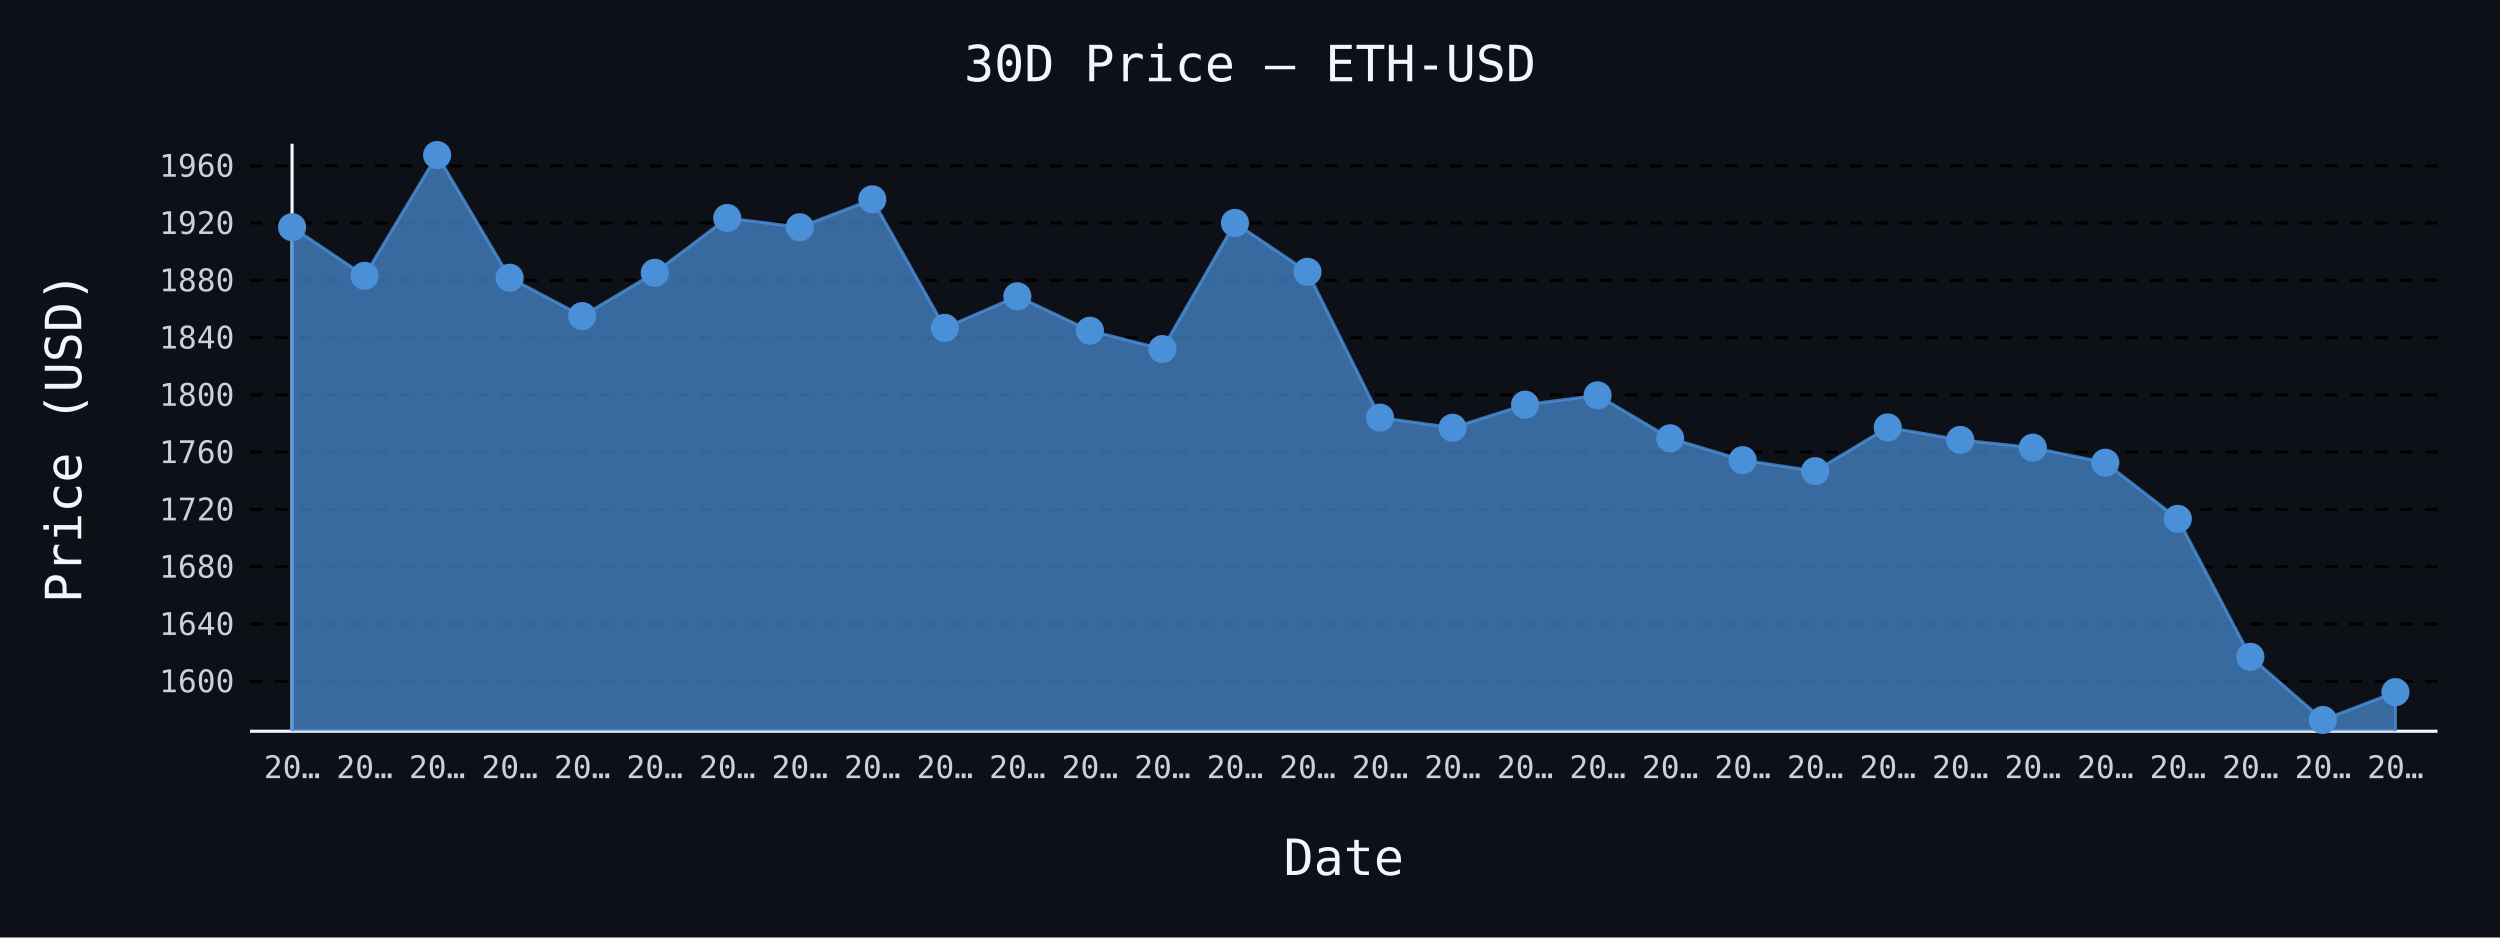
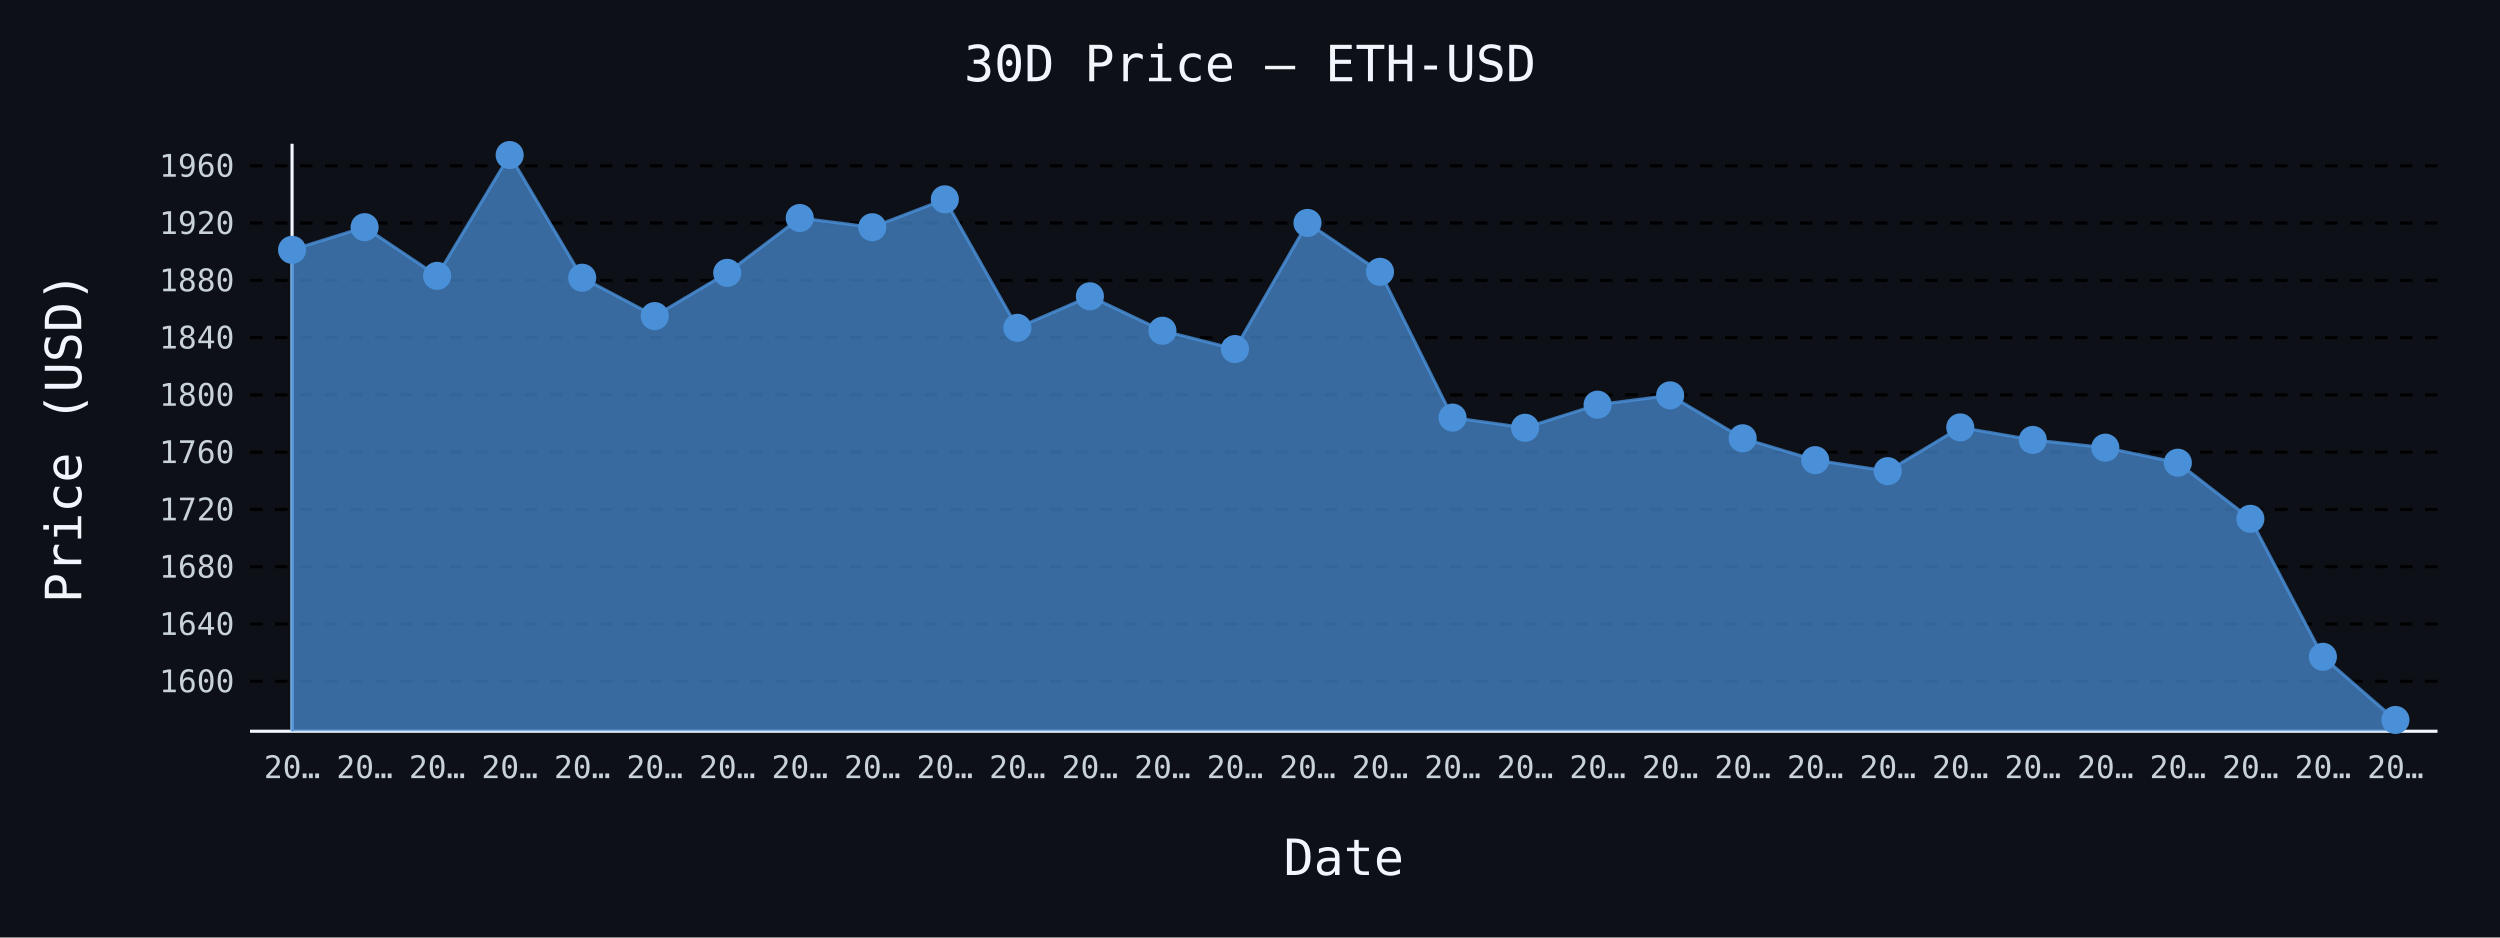
- <svg xmlns="http://www.w3.org/2000/svg" id="chart-53942a75-d0da-4929-af35-59edaa35d91d" class="pygal-chart" viewBox="0 0 800 300">
+ <svg xmlns="http://www.w3.org/2000/svg" id="chart-cff8eb6b-3486-47ad-871e-e180192ebfba" class="pygal-chart" viewBox="0 0 800 300">
  <defs>
-     <style type="text/css">#chart-53942a75-d0da-4929-af35-59edaa35d91d{-webkit-user-select:none;-webkit-font-smoothing:antialiased;font-family:monospace}#chart-53942a75-d0da-4929-af35-59edaa35d91d .title{font-family:monospace;font-size:16px}#chart-53942a75-d0da-4929-af35-59edaa35d91d .legends .legend text{font-family:monospace;font-size:14px}#chart-53942a75-d0da-4929-af35-59edaa35d91d .axis text{font-family:monospace;font-size:10px}#chart-53942a75-d0da-4929-af35-59edaa35d91d .axis text.major{font-family:monospace;font-size:10px}#chart-53942a75-d0da-4929-af35-59edaa35d91d .text-overlay text.value{font-family:monospace;font-size:16px}#chart-53942a75-d0da-4929-af35-59edaa35d91d .text-overlay text.label{font-family:monospace;font-size:10px}#chart-53942a75-d0da-4929-af35-59edaa35d91d .tooltip{font-family:monospace;font-size:14px}#chart-53942a75-d0da-4929-af35-59edaa35d91d text.no_data{font-family:monospace;font-size:64px}
- #chart-53942a75-d0da-4929-af35-59edaa35d91d{background-color:#0d1117}#chart-53942a75-d0da-4929-af35-59edaa35d91d path,#chart-53942a75-d0da-4929-af35-59edaa35d91d line,#chart-53942a75-d0da-4929-af35-59edaa35d91d rect,#chart-53942a75-d0da-4929-af35-59edaa35d91d circle{-webkit-transition:150ms;-moz-transition:150ms;transition:150ms}#chart-53942a75-d0da-4929-af35-59edaa35d91d .graph &gt; .background{fill:#0d1117}#chart-53942a75-d0da-4929-af35-59edaa35d91d .plot &gt; .background{fill:#0d1117}#chart-53942a75-d0da-4929-af35-59edaa35d91d .graph{fill:#c9d1d9}#chart-53942a75-d0da-4929-af35-59edaa35d91d text.no_data{fill:#f0f6fc}#chart-53942a75-d0da-4929-af35-59edaa35d91d .title{fill:#f0f6fc}#chart-53942a75-d0da-4929-af35-59edaa35d91d .legends .legend text{fill:#c9d1d9}#chart-53942a75-d0da-4929-af35-59edaa35d91d .legends .legend:hover text{fill:#f0f6fc}#chart-53942a75-d0da-4929-af35-59edaa35d91d .axis .line{stroke:#f0f6fc}#chart-53942a75-d0da-4929-af35-59edaa35d91d .axis .guide.line{stroke:#8b949e}#chart-53942a75-d0da-4929-af35-59edaa35d91d .axis .major.line{stroke:#c9d1d9}#chart-53942a75-d0da-4929-af35-59edaa35d91d .axis text.major{fill:#f0f6fc}#chart-53942a75-d0da-4929-af35-59edaa35d91d .axis.y .guides:hover .guide.line,#chart-53942a75-d0da-4929-af35-59edaa35d91d .line-graph .axis.x .guides:hover .guide.line,#chart-53942a75-d0da-4929-af35-59edaa35d91d .stackedline-graph .axis.x .guides:hover .guide.line,#chart-53942a75-d0da-4929-af35-59edaa35d91d .xy-graph .axis.x .guides:hover .guide.line{stroke:#f0f6fc}#chart-53942a75-d0da-4929-af35-59edaa35d91d .axis .guides:hover text{fill:#f0f6fc}#chart-53942a75-d0da-4929-af35-59edaa35d91d .reactive{fill-opacity:.7;stroke-opacity:.8;stroke-width:1}#chart-53942a75-d0da-4929-af35-59edaa35d91d .ci{stroke:#c9d1d9}#chart-53942a75-d0da-4929-af35-59edaa35d91d .reactive.active,#chart-53942a75-d0da-4929-af35-59edaa35d91d .active .reactive{fill-opacity:.8;stroke-opacity:.9;stroke-width:4}#chart-53942a75-d0da-4929-af35-59edaa35d91d .ci .reactive.active{stroke-width:1.5}#chart-53942a75-d0da-4929-af35-59edaa35d91d .series text{fill:#f0f6fc}#chart-53942a75-d0da-4929-af35-59edaa35d91d .tooltip rect{fill:#0d1117;stroke:#f0f6fc;-webkit-transition:opacity 150ms;-moz-transition:opacity 150ms;transition:opacity 150ms}#chart-53942a75-d0da-4929-af35-59edaa35d91d .tooltip .label{fill:#c9d1d9}#chart-53942a75-d0da-4929-af35-59edaa35d91d .tooltip .label{fill:#c9d1d9}#chart-53942a75-d0da-4929-af35-59edaa35d91d .tooltip .legend{font-size:.8em;fill:#8b949e}#chart-53942a75-d0da-4929-af35-59edaa35d91d .tooltip .x_label{font-size:.6em;fill:#f0f6fc}#chart-53942a75-d0da-4929-af35-59edaa35d91d .tooltip .xlink{font-size:.5em;text-decoration:underline}#chart-53942a75-d0da-4929-af35-59edaa35d91d .tooltip .value{font-size:1.5em}#chart-53942a75-d0da-4929-af35-59edaa35d91d .bound{font-size:.5em}#chart-53942a75-d0da-4929-af35-59edaa35d91d .max-value{font-size:.75em;fill:#8b949e}#chart-53942a75-d0da-4929-af35-59edaa35d91d .map-element{fill:#0d1117;stroke:#8b949e !important}#chart-53942a75-d0da-4929-af35-59edaa35d91d .map-element .reactive{fill-opacity:inherit;stroke-opacity:inherit}#chart-53942a75-d0da-4929-af35-59edaa35d91d .color-0,#chart-53942a75-d0da-4929-af35-59edaa35d91d .color-0 a:visited{stroke:#4a90d9;fill:#4a90d9}#chart-53942a75-d0da-4929-af35-59edaa35d91d .text-overlay .color-0 text{fill:black}
- #chart-53942a75-d0da-4929-af35-59edaa35d91d text.no_data{text-anchor:middle}#chart-53942a75-d0da-4929-af35-59edaa35d91d .guide.line{fill:none}#chart-53942a75-d0da-4929-af35-59edaa35d91d .centered{text-anchor:middle}#chart-53942a75-d0da-4929-af35-59edaa35d91d .title{text-anchor:middle}#chart-53942a75-d0da-4929-af35-59edaa35d91d .legends .legend text{fill-opacity:1}#chart-53942a75-d0da-4929-af35-59edaa35d91d .axis.x text{text-anchor:middle}#chart-53942a75-d0da-4929-af35-59edaa35d91d .axis.x:not(.web) text[transform]{text-anchor:start}#chart-53942a75-d0da-4929-af35-59edaa35d91d .axis.x:not(.web) text[transform].backwards{text-anchor:end}#chart-53942a75-d0da-4929-af35-59edaa35d91d .axis.y text{text-anchor:end}#chart-53942a75-d0da-4929-af35-59edaa35d91d .axis.y text[transform].backwards{text-anchor:start}#chart-53942a75-d0da-4929-af35-59edaa35d91d .axis.y2 text{text-anchor:start}#chart-53942a75-d0da-4929-af35-59edaa35d91d .axis.y2 text[transform].backwards{text-anchor:end}#chart-53942a75-d0da-4929-af35-59edaa35d91d .axis .guide.line{stroke-dasharray:4,4;stroke:black}#chart-53942a75-d0da-4929-af35-59edaa35d91d .axis .major.guide.line{stroke-dasharray:6,6;stroke:black}#chart-53942a75-d0da-4929-af35-59edaa35d91d .horizontal .axis.y .guide.line,#chart-53942a75-d0da-4929-af35-59edaa35d91d .horizontal .axis.y2 .guide.line,#chart-53942a75-d0da-4929-af35-59edaa35d91d .vertical .axis.x .guide.line{opacity:0}#chart-53942a75-d0da-4929-af35-59edaa35d91d .horizontal .axis.always_show .guide.line,#chart-53942a75-d0da-4929-af35-59edaa35d91d .vertical .axis.always_show .guide.line{opacity:1 !important}#chart-53942a75-d0da-4929-af35-59edaa35d91d .axis.y .guides:hover .guide.line,#chart-53942a75-d0da-4929-af35-59edaa35d91d .axis.y2 .guides:hover .guide.line,#chart-53942a75-d0da-4929-af35-59edaa35d91d .axis.x .guides:hover .guide.line{opacity:1}#chart-53942a75-d0da-4929-af35-59edaa35d91d .axis .guides:hover text{opacity:1}#chart-53942a75-d0da-4929-af35-59edaa35d91d .nofill{fill:none}#chart-53942a75-d0da-4929-af35-59edaa35d91d .subtle-fill{fill-opacity:.2}#chart-53942a75-d0da-4929-af35-59edaa35d91d .dot{stroke-width:1px;fill-opacity:1;stroke-opacity:1}#chart-53942a75-d0da-4929-af35-59edaa35d91d .dot.active{stroke-width:5px}#chart-53942a75-d0da-4929-af35-59edaa35d91d .dot.negative{fill:transparent}#chart-53942a75-d0da-4929-af35-59edaa35d91d text,#chart-53942a75-d0da-4929-af35-59edaa35d91d tspan{stroke:none !important}#chart-53942a75-d0da-4929-af35-59edaa35d91d .series text.active{opacity:1}#chart-53942a75-d0da-4929-af35-59edaa35d91d .tooltip rect{fill-opacity:.95;stroke-width:.5}#chart-53942a75-d0da-4929-af35-59edaa35d91d .tooltip text{fill-opacity:1}#chart-53942a75-d0da-4929-af35-59edaa35d91d .showable{visibility:hidden}#chart-53942a75-d0da-4929-af35-59edaa35d91d .showable.shown{visibility:visible}#chart-53942a75-d0da-4929-af35-59edaa35d91d .gauge-background{fill:rgba(229,229,229,1);stroke:none}#chart-53942a75-d0da-4929-af35-59edaa35d91d .bg-lines{stroke:#0d1117;stroke-width:2px}</style>
+     <style type="text/css">#chart-cff8eb6b-3486-47ad-871e-e180192ebfba{-webkit-user-select:none;-webkit-font-smoothing:antialiased;font-family:monospace}#chart-cff8eb6b-3486-47ad-871e-e180192ebfba .title{font-family:monospace;font-size:16px}#chart-cff8eb6b-3486-47ad-871e-e180192ebfba .legends .legend text{font-family:monospace;font-size:14px}#chart-cff8eb6b-3486-47ad-871e-e180192ebfba .axis text{font-family:monospace;font-size:10px}#chart-cff8eb6b-3486-47ad-871e-e180192ebfba .axis text.major{font-family:monospace;font-size:10px}#chart-cff8eb6b-3486-47ad-871e-e180192ebfba .text-overlay text.value{font-family:monospace;font-size:16px}#chart-cff8eb6b-3486-47ad-871e-e180192ebfba .text-overlay text.label{font-family:monospace;font-size:10px}#chart-cff8eb6b-3486-47ad-871e-e180192ebfba .tooltip{font-family:monospace;font-size:14px}#chart-cff8eb6b-3486-47ad-871e-e180192ebfba text.no_data{font-family:monospace;font-size:64px}
+ #chart-cff8eb6b-3486-47ad-871e-e180192ebfba{background-color:#0d1117}#chart-cff8eb6b-3486-47ad-871e-e180192ebfba path,#chart-cff8eb6b-3486-47ad-871e-e180192ebfba line,#chart-cff8eb6b-3486-47ad-871e-e180192ebfba rect,#chart-cff8eb6b-3486-47ad-871e-e180192ebfba circle{-webkit-transition:150ms;-moz-transition:150ms;transition:150ms}#chart-cff8eb6b-3486-47ad-871e-e180192ebfba .graph &gt; .background{fill:#0d1117}#chart-cff8eb6b-3486-47ad-871e-e180192ebfba .plot &gt; .background{fill:#0d1117}#chart-cff8eb6b-3486-47ad-871e-e180192ebfba .graph{fill:#c9d1d9}#chart-cff8eb6b-3486-47ad-871e-e180192ebfba text.no_data{fill:#f0f6fc}#chart-cff8eb6b-3486-47ad-871e-e180192ebfba .title{fill:#f0f6fc}#chart-cff8eb6b-3486-47ad-871e-e180192ebfba .legends .legend text{fill:#c9d1d9}#chart-cff8eb6b-3486-47ad-871e-e180192ebfba .legends .legend:hover text{fill:#f0f6fc}#chart-cff8eb6b-3486-47ad-871e-e180192ebfba .axis .line{stroke:#f0f6fc}#chart-cff8eb6b-3486-47ad-871e-e180192ebfba .axis .guide.line{stroke:#8b949e}#chart-cff8eb6b-3486-47ad-871e-e180192ebfba .axis .major.line{stroke:#c9d1d9}#chart-cff8eb6b-3486-47ad-871e-e180192ebfba .axis text.major{fill:#f0f6fc}#chart-cff8eb6b-3486-47ad-871e-e180192ebfba .axis.y .guides:hover .guide.line,#chart-cff8eb6b-3486-47ad-871e-e180192ebfba .line-graph .axis.x .guides:hover .guide.line,#chart-cff8eb6b-3486-47ad-871e-e180192ebfba .stackedline-graph .axis.x .guides:hover .guide.line,#chart-cff8eb6b-3486-47ad-871e-e180192ebfba .xy-graph .axis.x .guides:hover .guide.line{stroke:#f0f6fc}#chart-cff8eb6b-3486-47ad-871e-e180192ebfba .axis .guides:hover text{fill:#f0f6fc}#chart-cff8eb6b-3486-47ad-871e-e180192ebfba .reactive{fill-opacity:.7;stroke-opacity:.8;stroke-width:1}#chart-cff8eb6b-3486-47ad-871e-e180192ebfba .ci{stroke:#c9d1d9}#chart-cff8eb6b-3486-47ad-871e-e180192ebfba .reactive.active,#chart-cff8eb6b-3486-47ad-871e-e180192ebfba .active .reactive{fill-opacity:.8;stroke-opacity:.9;stroke-width:4}#chart-cff8eb6b-3486-47ad-871e-e180192ebfba .ci .reactive.active{stroke-width:1.5}#chart-cff8eb6b-3486-47ad-871e-e180192ebfba .series text{fill:#f0f6fc}#chart-cff8eb6b-3486-47ad-871e-e180192ebfba .tooltip rect{fill:#0d1117;stroke:#f0f6fc;-webkit-transition:opacity 150ms;-moz-transition:opacity 150ms;transition:opacity 150ms}#chart-cff8eb6b-3486-47ad-871e-e180192ebfba .tooltip .label{fill:#c9d1d9}#chart-cff8eb6b-3486-47ad-871e-e180192ebfba .tooltip .label{fill:#c9d1d9}#chart-cff8eb6b-3486-47ad-871e-e180192ebfba .tooltip .legend{font-size:.8em;fill:#8b949e}#chart-cff8eb6b-3486-47ad-871e-e180192ebfba .tooltip .x_label{font-size:.6em;fill:#f0f6fc}#chart-cff8eb6b-3486-47ad-871e-e180192ebfba .tooltip .xlink{font-size:.5em;text-decoration:underline}#chart-cff8eb6b-3486-47ad-871e-e180192ebfba .tooltip .value{font-size:1.5em}#chart-cff8eb6b-3486-47ad-871e-e180192ebfba .bound{font-size:.5em}#chart-cff8eb6b-3486-47ad-871e-e180192ebfba .max-value{font-size:.75em;fill:#8b949e}#chart-cff8eb6b-3486-47ad-871e-e180192ebfba .map-element{fill:#0d1117;stroke:#8b949e !important}#chart-cff8eb6b-3486-47ad-871e-e180192ebfba .map-element .reactive{fill-opacity:inherit;stroke-opacity:inherit}#chart-cff8eb6b-3486-47ad-871e-e180192ebfba .color-0,#chart-cff8eb6b-3486-47ad-871e-e180192ebfba .color-0 a:visited{stroke:#4a90d9;fill:#4a90d9}#chart-cff8eb6b-3486-47ad-871e-e180192ebfba .text-overlay .color-0 text{fill:black}
+ #chart-cff8eb6b-3486-47ad-871e-e180192ebfba text.no_data{text-anchor:middle}#chart-cff8eb6b-3486-47ad-871e-e180192ebfba .guide.line{fill:none}#chart-cff8eb6b-3486-47ad-871e-e180192ebfba .centered{text-anchor:middle}#chart-cff8eb6b-3486-47ad-871e-e180192ebfba .title{text-anchor:middle}#chart-cff8eb6b-3486-47ad-871e-e180192ebfba .legends .legend text{fill-opacity:1}#chart-cff8eb6b-3486-47ad-871e-e180192ebfba .axis.x text{text-anchor:middle}#chart-cff8eb6b-3486-47ad-871e-e180192ebfba .axis.x:not(.web) text[transform]{text-anchor:start}#chart-cff8eb6b-3486-47ad-871e-e180192ebfba .axis.x:not(.web) text[transform].backwards{text-anchor:end}#chart-cff8eb6b-3486-47ad-871e-e180192ebfba .axis.y text{text-anchor:end}#chart-cff8eb6b-3486-47ad-871e-e180192ebfba .axis.y text[transform].backwards{text-anchor:start}#chart-cff8eb6b-3486-47ad-871e-e180192ebfba .axis.y2 text{text-anchor:start}#chart-cff8eb6b-3486-47ad-871e-e180192ebfba .axis.y2 text[transform].backwards{text-anchor:end}#chart-cff8eb6b-3486-47ad-871e-e180192ebfba .axis .guide.line{stroke-dasharray:4,4;stroke:black}#chart-cff8eb6b-3486-47ad-871e-e180192ebfba .axis .major.guide.line{stroke-dasharray:6,6;stroke:black}#chart-cff8eb6b-3486-47ad-871e-e180192ebfba .horizontal .axis.y .guide.line,#chart-cff8eb6b-3486-47ad-871e-e180192ebfba .horizontal .axis.y2 .guide.line,#chart-cff8eb6b-3486-47ad-871e-e180192ebfba .vertical .axis.x .guide.line{opacity:0}#chart-cff8eb6b-3486-47ad-871e-e180192ebfba .horizontal .axis.always_show .guide.line,#chart-cff8eb6b-3486-47ad-871e-e180192ebfba .vertical .axis.always_show .guide.line{opacity:1 !important}#chart-cff8eb6b-3486-47ad-871e-e180192ebfba .axis.y .guides:hover .guide.line,#chart-cff8eb6b-3486-47ad-871e-e180192ebfba .axis.y2 .guides:hover .guide.line,#chart-cff8eb6b-3486-47ad-871e-e180192ebfba .axis.x .guides:hover .guide.line{opacity:1}#chart-cff8eb6b-3486-47ad-871e-e180192ebfba .axis .guides:hover text{opacity:1}#chart-cff8eb6b-3486-47ad-871e-e180192ebfba .nofill{fill:none}#chart-cff8eb6b-3486-47ad-871e-e180192ebfba .subtle-fill{fill-opacity:.2}#chart-cff8eb6b-3486-47ad-871e-e180192ebfba .dot{stroke-width:1px;fill-opacity:1;stroke-opacity:1}#chart-cff8eb6b-3486-47ad-871e-e180192ebfba .dot.active{stroke-width:5px}#chart-cff8eb6b-3486-47ad-871e-e180192ebfba .dot.negative{fill:transparent}#chart-cff8eb6b-3486-47ad-871e-e180192ebfba text,#chart-cff8eb6b-3486-47ad-871e-e180192ebfba tspan{stroke:none !important}#chart-cff8eb6b-3486-47ad-871e-e180192ebfba .series text.active{opacity:1}#chart-cff8eb6b-3486-47ad-871e-e180192ebfba .tooltip rect{fill-opacity:.95;stroke-width:.5}#chart-cff8eb6b-3486-47ad-871e-e180192ebfba .tooltip text{fill-opacity:1}#chart-cff8eb6b-3486-47ad-871e-e180192ebfba .showable{visibility:hidden}#chart-cff8eb6b-3486-47ad-871e-e180192ebfba .showable.shown{visibility:visible}#chart-cff8eb6b-3486-47ad-871e-e180192ebfba .gauge-background{fill:rgba(229,229,229,1);stroke:none}#chart-cff8eb6b-3486-47ad-871e-e180192ebfba .bg-lines{stroke:#0d1117;stroke-width:2px}</style>
  </defs>
  <g class="graph line-graph vertical">
    <rect x="0" y="0" width="800" height="300" class="background" />
    <g transform="translate(80, 46)" class="plot">
      <rect x="0" y="0" width="700.0" height="188" class="background" />
      <g class="axis y always_show">
        <path d="M0 188 h700" class="line" />
        <g class="guides">
          <path d="M0 172.008 h700" class="guide line" />
          <text x="-5" y="175.508" class="">1600</text>
        </g>
        <g class="guides">
          <path d="M0 153.679 h700" class="guide line" />
          <text x="-5" y="157.179" class="">1640</text>
        </g>
        <g class="guides">
          <path d="M0 135.35 h700" class="guide line" />
          <text x="-5" y="138.85" class="">1680</text>
        </g>
        <g class="guides">
          <path d="M0 117.021 h700" class="guide line" />
          <text x="-5" y="120.521" class="">1720</text>
        </g>
        <g class="guides">
          <path d="M0 98.692 h700" class="guide line" />
          <text x="-5" y="102.192" class="">1760</text>
        </g>
        <g class="guides">
          <path d="M0 80.363 h700" class="guide line" />
          <text x="-5" y="83.863" class="">1800</text>
        </g>
        <g class="guides">
          <path d="M0 62.034 h700" class="guide line" />
          <text x="-5" y="65.534" class="">1840</text>
        </g>
        <g class="guides">
          <path d="M0 43.705 h700" class="guide line" />
          <text x="-5" y="47.205" class="">1880</text>
        </g>
        <g class="guides">
          <path d="M0 25.376 h700" class="guide line" />
          <text x="-5" y="28.876" class="">1920</text>
        </g>
        <g class="guides">
          <path d="M0 7.047 h700" class="guide line" />
          <text x="-5" y="10.547" class="">1960</text>
        </g>
      </g>
      <g class="axis x">
        <g class="guides">
          <path d="M13.462 0 v188" class="line" />
          <text x="13.462" y="203.0" class="">20…</text>
        </g>
        <g class="guides">
          <path d="M36.671 0 v188" class="guide line" />
          <text x="36.671" y="203.0" class="">20…</text>
        </g>
        <g class="guides">
          <path d="M59.881 0 v188" class="guide line" />
          <text x="59.881" y="203.0" class="">20…</text>
        </g>
        <g class="guides">
          <path d="M83.09 0 v188" class="guide line" />
          <text x="83.09" y="203.0" class="">20…</text>
        </g>
        <g class="guides">
          <path d="M106.3 0 v188" class="guide line" />
          <text x="106.3" y="203.0" class="">20…</text>
        </g>
        <g class="guides">
          <path d="M129.509 0 v188" class="guide line" />
          <text x="129.509" y="203.0" class="">20…</text>
        </g>
        <g class="guides">
          <path d="M152.719 0 v188" class="guide line" />
          <text x="152.719" y="203.0" class="">20…</text>
        </g>
        <g class="guides">
          <path d="M175.928 0 v188" class="guide line" />
          <text x="175.928" y="203.0" class="">20…</text>
        </g>
        <g class="guides">
          <path d="M199.138 0 v188" class="guide line" />
          <text x="199.138" y="203.0" class="">20…</text>
        </g>
        <g class="guides">
          <path d="M222.347 0 v188" class="guide line" />
          <text x="222.347" y="203.0" class="">20…</text>
        </g>
        <g class="guides">
          <path d="M245.557 0 v188" class="guide line" />
          <text x="245.557" y="203.0" class="">20…</text>
        </g>
        <g class="guides">
          <path d="M268.767 0 v188" class="guide line" />
          <text x="268.767" y="203.0" class="">20…</text>
        </g>
        <g class="guides">
          <path d="M291.976 0 v188" class="guide line" />
          <text x="291.976" y="203.0" class="">20…</text>
        </g>
        <g class="guides">
          <path d="M315.186 0 v188" class="guide line" />
          <text x="315.186" y="203.0" class="">20…</text>
        </g>
        <g class="guides">
          <path d="M338.395 0 v188" class="guide line" />
          <text x="338.395" y="203.0" class="">20…</text>
        </g>
        <g class="guides">
          <path d="M361.605 0 v188" class="guide line" />
          <text x="361.605" y="203.0" class="">20…</text>
        </g>
        <g class="guides">
          <path d="M384.814 0 v188" class="guide line" />
          <text x="384.814" y="203.0" class="">20…</text>
        </g>
        <g class="guides">
          <path d="M408.024 0 v188" class="guide line" />
          <text x="408.024" y="203.0" class="">20…</text>
        </g>
        <g class="guides">
          <path d="M431.233 0 v188" class="guide line" />
          <text x="431.233" y="203.0" class="">20…</text>
        </g>
        <g class="guides">
          <path d="M454.443 0 v188" class="guide line" />
          <text x="454.443" y="203.0" class="">20…</text>
        </g>
        <g class="guides">
          <path d="M477.653 0 v188" class="guide line" />
          <text x="477.653" y="203.0" class="">20…</text>
        </g>
        <g class="guides">
          <path d="M500.862 0 v188" class="guide line" />
          <text x="500.862" y="203.0" class="">20…</text>
        </g>
        <g class="guides">
          <path d="M524.072 0 v188" class="guide line" />
          <text x="524.072" y="203.0" class="">20…</text>
        </g>
        <g class="guides">
          <path d="M547.281 0 v188" class="guide line" />
          <text x="547.281" y="203.0" class="">20…</text>
        </g>
        <g class="guides">
          <path d="M570.491 0 v188" class="guide line" />
          <text x="570.491" y="203.0" class="">20…</text>
        </g>
        <g class="guides">
          <path d="M593.7 0 v188" class="guide line" />
          <text x="593.7" y="203.0" class="">20…</text>
        </g>
        <g class="guides">
          <path d="M616.91 0 v188" class="guide line" />
          <text x="616.91" y="203.0" class="">20…</text>
        </g>
        <g class="guides">
          <path d="M640.119 0 v188" class="guide line" />
          <text x="640.119" y="203.0" class="">20…</text>
        </g>
        <g class="guides">
          <path d="M663.329 0 v188" class="guide line" />
          <text x="663.329" y="203.0" class="">20…</text>
        </g>
        <g class="guides">
          <path d="M686.538 0 v188" class="guide line" />
          <text x="686.538" y="203.0" class="">20…</text>
        </g>
      </g>
      <g class="series serie-0 color-0">
-         <path d="M13.462 188 L13.462 26.692 36.671 42.267 59.881 3.615 83.09 42.876 106.3 55.143 129.509 41.313 152.719 23.759 175.928 26.714 199.138 17.784 222.347 58.909 245.557 48.819 268.767 59.835 291.976 65.696 315.186 25.331 338.395 40.984 361.605 87.635 384.814 90.889 408.024 83.498 431.233 80.519 454.443 94.252 477.653 101.249 500.862 104.764 524.072 90.774 547.281 94.774 570.491 97.253 593.7 102.069 616.91 120.023 640.119 164.177 663.329 184.385 686.538 175.477 686.538 188" class="line reactive" />
+         <path d="M13.462 188 L13.462 33.95 36.671 26.692 59.881 42.267 83.09 3.615 106.3 42.876 129.509 55.143 152.719 41.313 175.928 23.759 199.138 26.714 222.347 17.784 245.557 58.909 268.767 48.819 291.976 59.835 315.186 65.696 338.395 25.331 361.605 40.984 384.814 87.635 408.024 90.889 431.233 83.498 454.443 80.519 477.653 94.252 500.862 101.249 524.072 104.764 547.281 90.774 570.491 94.774 593.7 97.253 616.91 102.069 640.119 120.023 663.329 164.177 686.538 184.385 686.538 188" class="line reactive" />
      </g>
    </g>
    <g class="titles">
      <text x="400.0" y="26" class="title plot_title">30D Price — ETH-USD</text>
      <text x="430.0" y="280" class="title">Date</text>
      <text x="0" y="166.0" class="title" transform="rotate(-90 0 140)">Price (USD)</text>
    </g>
    <g transform="translate(80, 46)" class="plot overlay">
      <g class="series serie-0 color-0">
        <g class="dots">
-           <circle cx="13.462" cy="26.692" r="4" class="dot reactive tooltip-trigger" />
-         </g>
-         <g class="dots">
-           <circle cx="36.671" cy="42.267" r="4" class="dot reactive tooltip-trigger" />
-         </g>
-         <g class="dots">
-           <circle cx="59.881" cy="3.615" r="4" class="dot reactive tooltip-trigger" />
-         </g>
-         <g class="dots">
-           <circle cx="83.09" cy="42.876" r="4" class="dot reactive tooltip-trigger" />
-         </g>
-         <g class="dots">
-           <circle cx="106.3" cy="55.143" r="4" class="dot reactive tooltip-trigger" />
-         </g>
-         <g class="dots">
-           <circle cx="129.509" cy="41.313" r="4" class="dot reactive tooltip-trigger" />
-         </g>
-         <g class="dots">
-           <circle cx="152.719" cy="23.759" r="4" class="dot reactive tooltip-trigger" />
-         </g>
-         <g class="dots">
-           <circle cx="175.928" cy="26.714" r="4" class="dot reactive tooltip-trigger" />
-         </g>
-         <g class="dots">
-           <circle cx="199.138" cy="17.784" r="4" class="dot reactive tooltip-trigger" />
-         </g>
-         <g class="dots">
-           <circle cx="222.347" cy="58.909" r="4" class="dot reactive tooltip-trigger" />
-         </g>
-         <g class="dots">
-           <circle cx="245.557" cy="48.819" r="4" class="dot reactive tooltip-trigger" />
-         </g>
-         <g class="dots">
-           <circle cx="268.767" cy="59.835" r="4" class="dot reactive tooltip-trigger" />
-         </g>
-         <g class="dots">
-           <circle cx="291.976" cy="65.696" r="4" class="dot reactive tooltip-trigger" />
-         </g>
-         <g class="dots">
-           <circle cx="315.186" cy="25.331" r="4" class="dot reactive tooltip-trigger" />
-         </g>
-         <g class="dots">
-           <circle cx="338.395" cy="40.984" r="4" class="dot reactive tooltip-trigger" />
-         </g>
-         <g class="dots">
-           <circle cx="361.605" cy="87.635" r="4" class="dot reactive tooltip-trigger" />
-         </g>
-         <g class="dots">
-           <circle cx="384.814" cy="90.889" r="4" class="dot reactive tooltip-trigger" />
-         </g>
-         <g class="dots">
-           <circle cx="408.024" cy="83.498" r="4" class="dot reactive tooltip-trigger" />
-         </g>
-         <g class="dots">
-           <circle cx="431.233" cy="80.519" r="4" class="dot reactive tooltip-trigger" />
-         </g>
-         <g class="dots">
-           <circle cx="454.443" cy="94.252" r="4" class="dot reactive tooltip-trigger" />
-         </g>
-         <g class="dots">
-           <circle cx="477.653" cy="101.249" r="4" class="dot reactive tooltip-trigger" />
-         </g>
-         <g class="dots">
-           <circle cx="500.862" cy="104.764" r="4" class="dot reactive tooltip-trigger" />
-         </g>
-         <g class="dots">
-           <circle cx="524.072" cy="90.774" r="4" class="dot reactive tooltip-trigger" />
-         </g>
-         <g class="dots">
-           <circle cx="547.281" cy="94.774" r="4" class="dot reactive tooltip-trigger" />
-         </g>
-         <g class="dots">
-           <circle cx="570.491" cy="97.253" r="4" class="dot reactive tooltip-trigger" />
-         </g>
-         <g class="dots">
-           <circle cx="593.7" cy="102.069" r="4" class="dot reactive tooltip-trigger" />
-         </g>
-         <g class="dots">
-           <circle cx="616.91" cy="120.023" r="4" class="dot reactive tooltip-trigger" />
-         </g>
-         <g class="dots">
-           <circle cx="640.119" cy="164.177" r="4" class="dot reactive tooltip-trigger" />
-         </g>
-         <g class="dots">
-           <circle cx="663.329" cy="184.385" r="4" class="dot reactive tooltip-trigger" />
-         </g>
-         <g class="dots">
-           <circle cx="686.538" cy="175.477" r="4" class="dot reactive tooltip-trigger" />
+           <circle cx="13.462" cy="33.95" r="4" class="dot reactive tooltip-trigger" />
+         </g>
+         <g class="dots">
+           <circle cx="36.671" cy="26.692" r="4" class="dot reactive tooltip-trigger" />
+         </g>
+         <g class="dots">
+           <circle cx="59.881" cy="42.267" r="4" class="dot reactive tooltip-trigger" />
+         </g>
+         <g class="dots">
+           <circle cx="83.09" cy="3.615" r="4" class="dot reactive tooltip-trigger" />
+         </g>
+         <g class="dots">
+           <circle cx="106.3" cy="42.876" r="4" class="dot reactive tooltip-trigger" />
+         </g>
+         <g class="dots">
+           <circle cx="129.509" cy="55.143" r="4" class="dot reactive tooltip-trigger" />
+         </g>
+         <g class="dots">
+           <circle cx="152.719" cy="41.313" r="4" class="dot reactive tooltip-trigger" />
+         </g>
+         <g class="dots">
+           <circle cx="175.928" cy="23.759" r="4" class="dot reactive tooltip-trigger" />
+         </g>
+         <g class="dots">
+           <circle cx="199.138" cy="26.714" r="4" class="dot reactive tooltip-trigger" />
+         </g>
+         <g class="dots">
+           <circle cx="222.347" cy="17.784" r="4" class="dot reactive tooltip-trigger" />
+         </g>
+         <g class="dots">
+           <circle cx="245.557" cy="58.909" r="4" class="dot reactive tooltip-trigger" />
+         </g>
+         <g class="dots">
+           <circle cx="268.767" cy="48.819" r="4" class="dot reactive tooltip-trigger" />
+         </g>
+         <g class="dots">
+           <circle cx="291.976" cy="59.835" r="4" class="dot reactive tooltip-trigger" />
+         </g>
+         <g class="dots">
+           <circle cx="315.186" cy="65.696" r="4" class="dot reactive tooltip-trigger" />
+         </g>
+         <g class="dots">
+           <circle cx="338.395" cy="25.331" r="4" class="dot reactive tooltip-trigger" />
+         </g>
+         <g class="dots">
+           <circle cx="361.605" cy="40.984" r="4" class="dot reactive tooltip-trigger" />
+         </g>
+         <g class="dots">
+           <circle cx="384.814" cy="87.635" r="4" class="dot reactive tooltip-trigger" />
+         </g>
+         <g class="dots">
+           <circle cx="408.024" cy="90.889" r="4" class="dot reactive tooltip-trigger" />
+         </g>
+         <g class="dots">
+           <circle cx="431.233" cy="83.498" r="4" class="dot reactive tooltip-trigger" />
+         </g>
+         <g class="dots">
+           <circle cx="454.443" cy="80.519" r="4" class="dot reactive tooltip-trigger" />
+         </g>
+         <g class="dots">
+           <circle cx="477.653" cy="94.252" r="4" class="dot reactive tooltip-trigger" />
+         </g>
+         <g class="dots">
+           <circle cx="500.862" cy="101.249" r="4" class="dot reactive tooltip-trigger" />
+         </g>
+         <g class="dots">
+           <circle cx="524.072" cy="104.764" r="4" class="dot reactive tooltip-trigger" />
+         </g>
+         <g class="dots">
+           <circle cx="547.281" cy="90.774" r="4" class="dot reactive tooltip-trigger" />
+         </g>
+         <g class="dots">
+           <circle cx="570.491" cy="94.774" r="4" class="dot reactive tooltip-trigger" />
+         </g>
+         <g class="dots">
+           <circle cx="593.7" cy="97.253" r="4" class="dot reactive tooltip-trigger" />
+         </g>
+         <g class="dots">
+           <circle cx="616.91" cy="102.069" r="4" class="dot reactive tooltip-trigger" />
+         </g>
+         <g class="dots">
+           <circle cx="640.119" cy="120.023" r="4" class="dot reactive tooltip-trigger" />
+         </g>
+         <g class="dots">
+           <circle cx="663.329" cy="164.177" r="4" class="dot reactive tooltip-trigger" />
+         </g>
+         <g class="dots">
+           <circle cx="686.538" cy="184.385" r="4" class="dot reactive tooltip-trigger" />
        </g>
      </g>
    </g>
    <g transform="translate(80, 46)" class="plot text-overlay">
      <g class="series serie-0 color-0" />
    </g>
    <g transform="translate(80, 46)" class="plot tooltip-overlay">
      <g transform="translate(0 0)" style="opacity: 0" class="tooltip">
        <rect rx="0" ry="0" width="0" height="0" class="tooltip-box" />
        <g class="text" />
      </g>
    </g>
  </g>
</svg>
